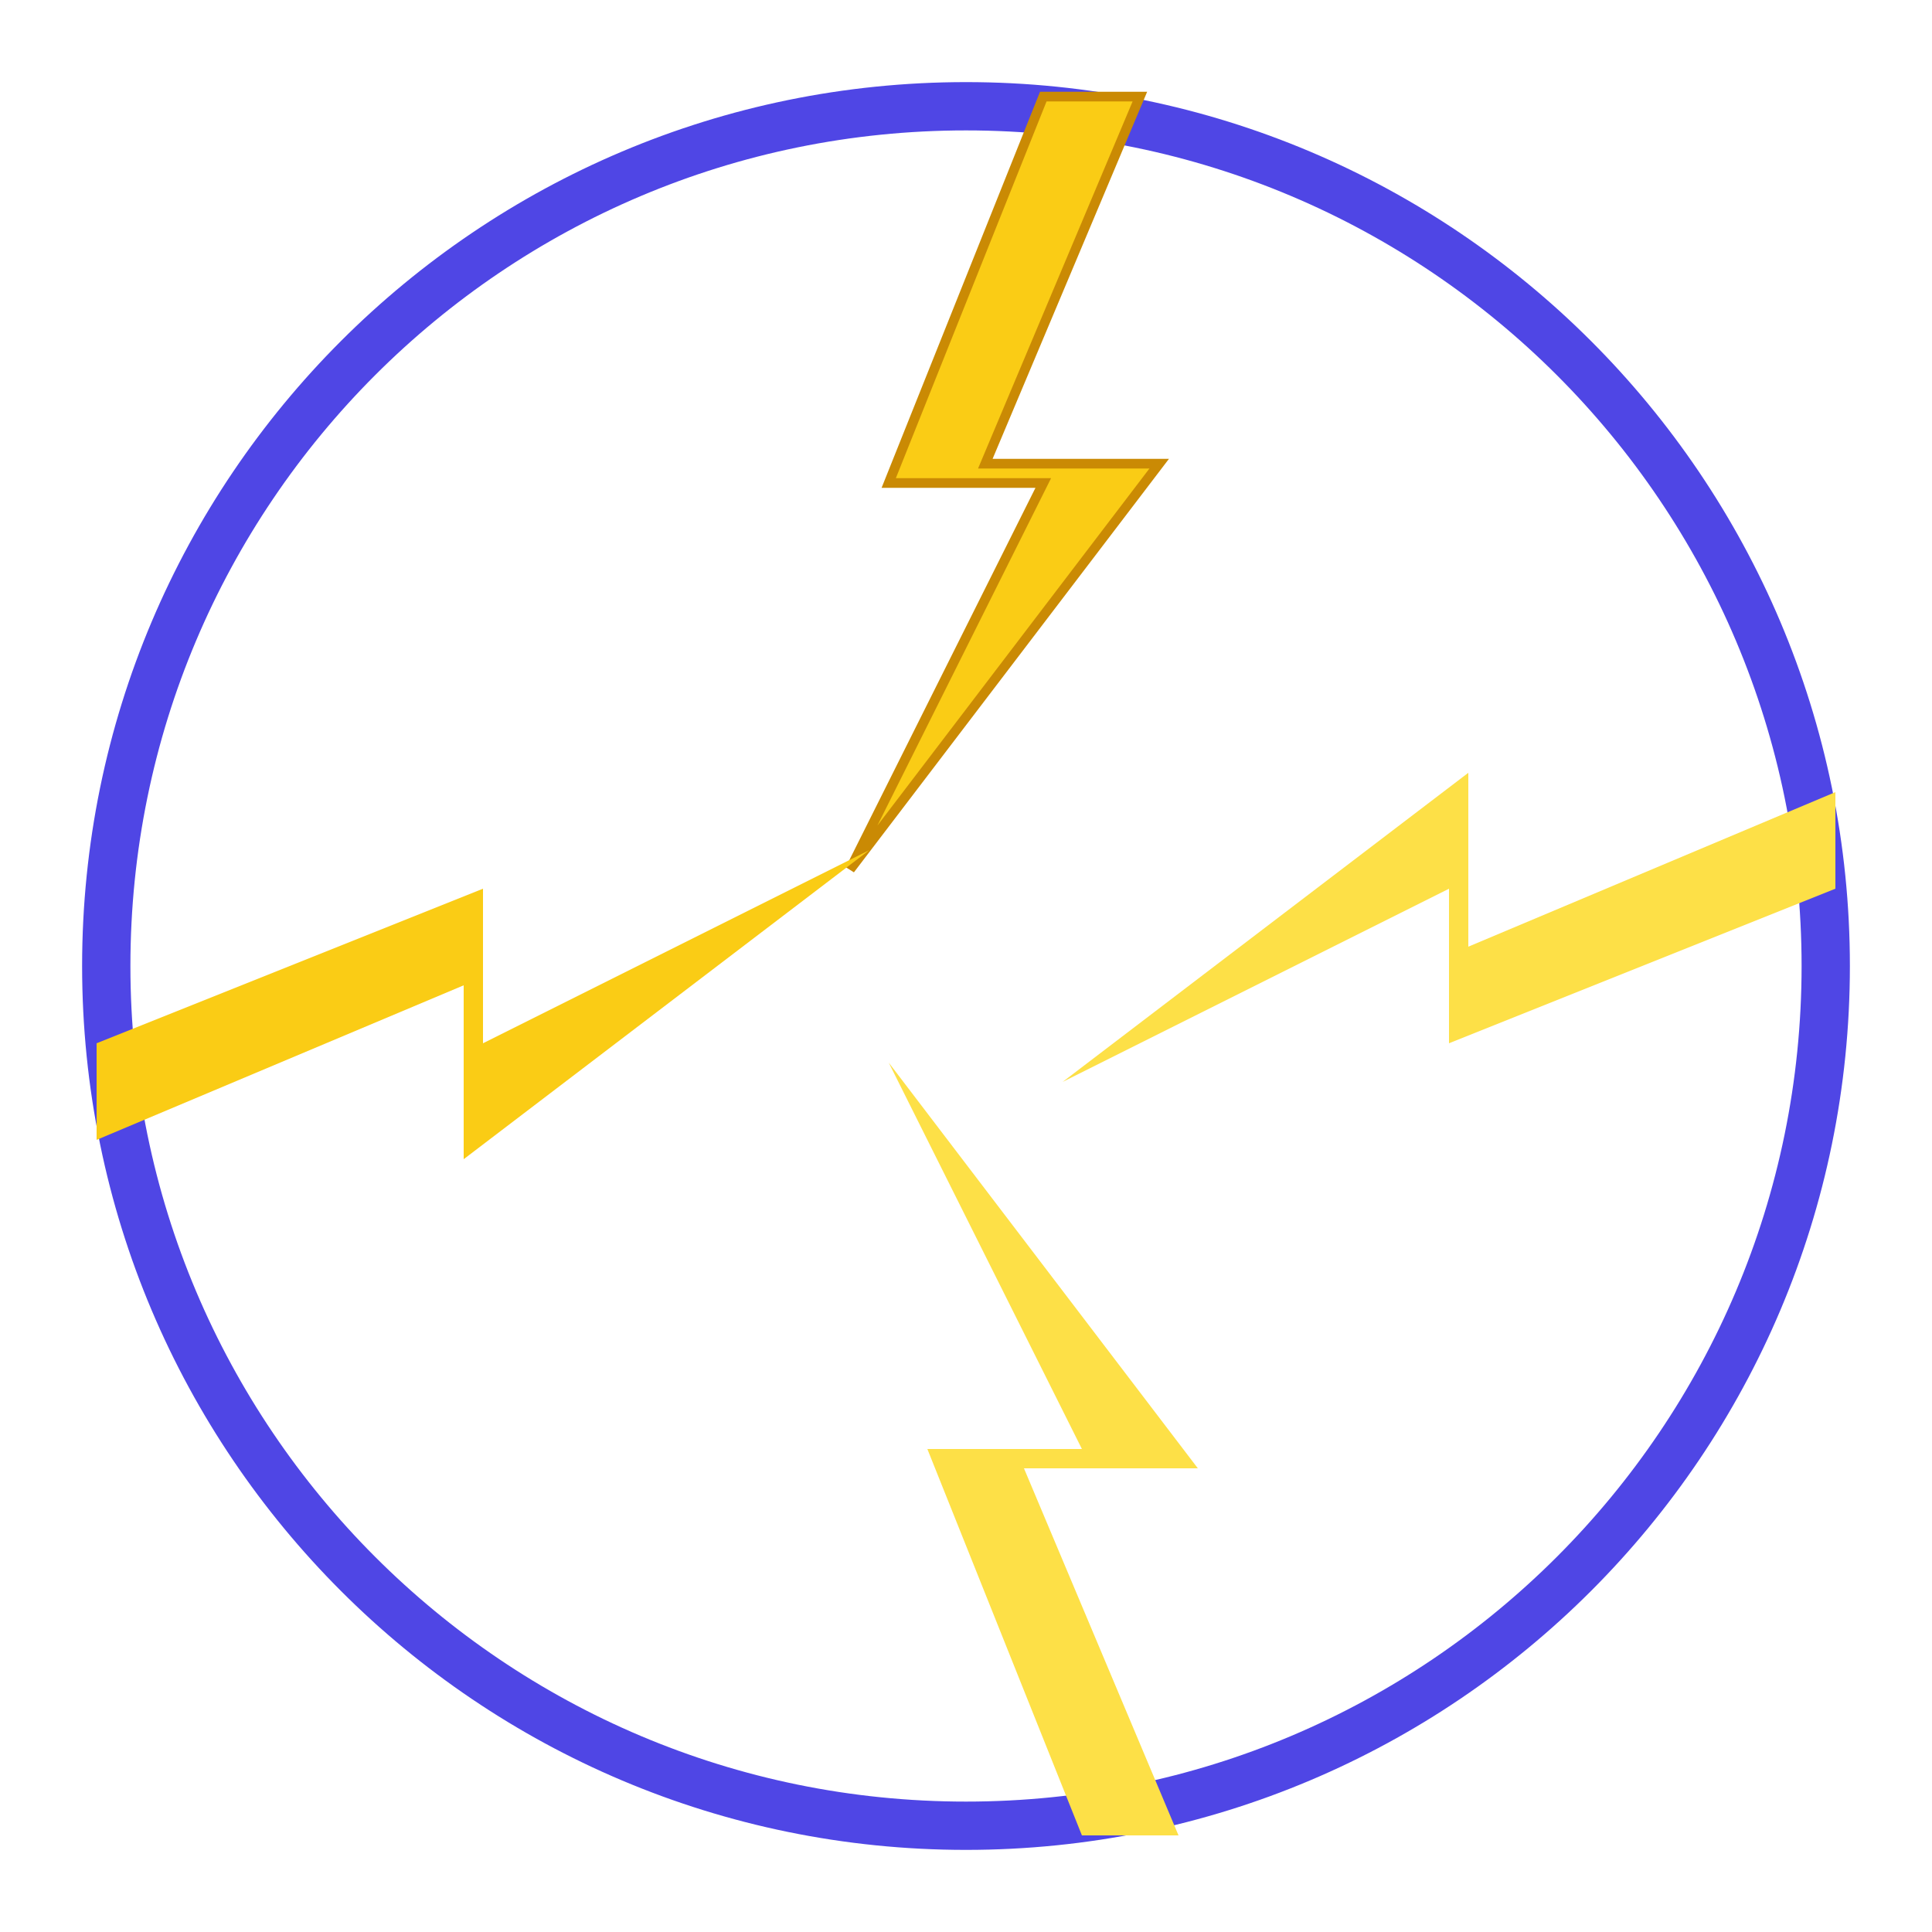
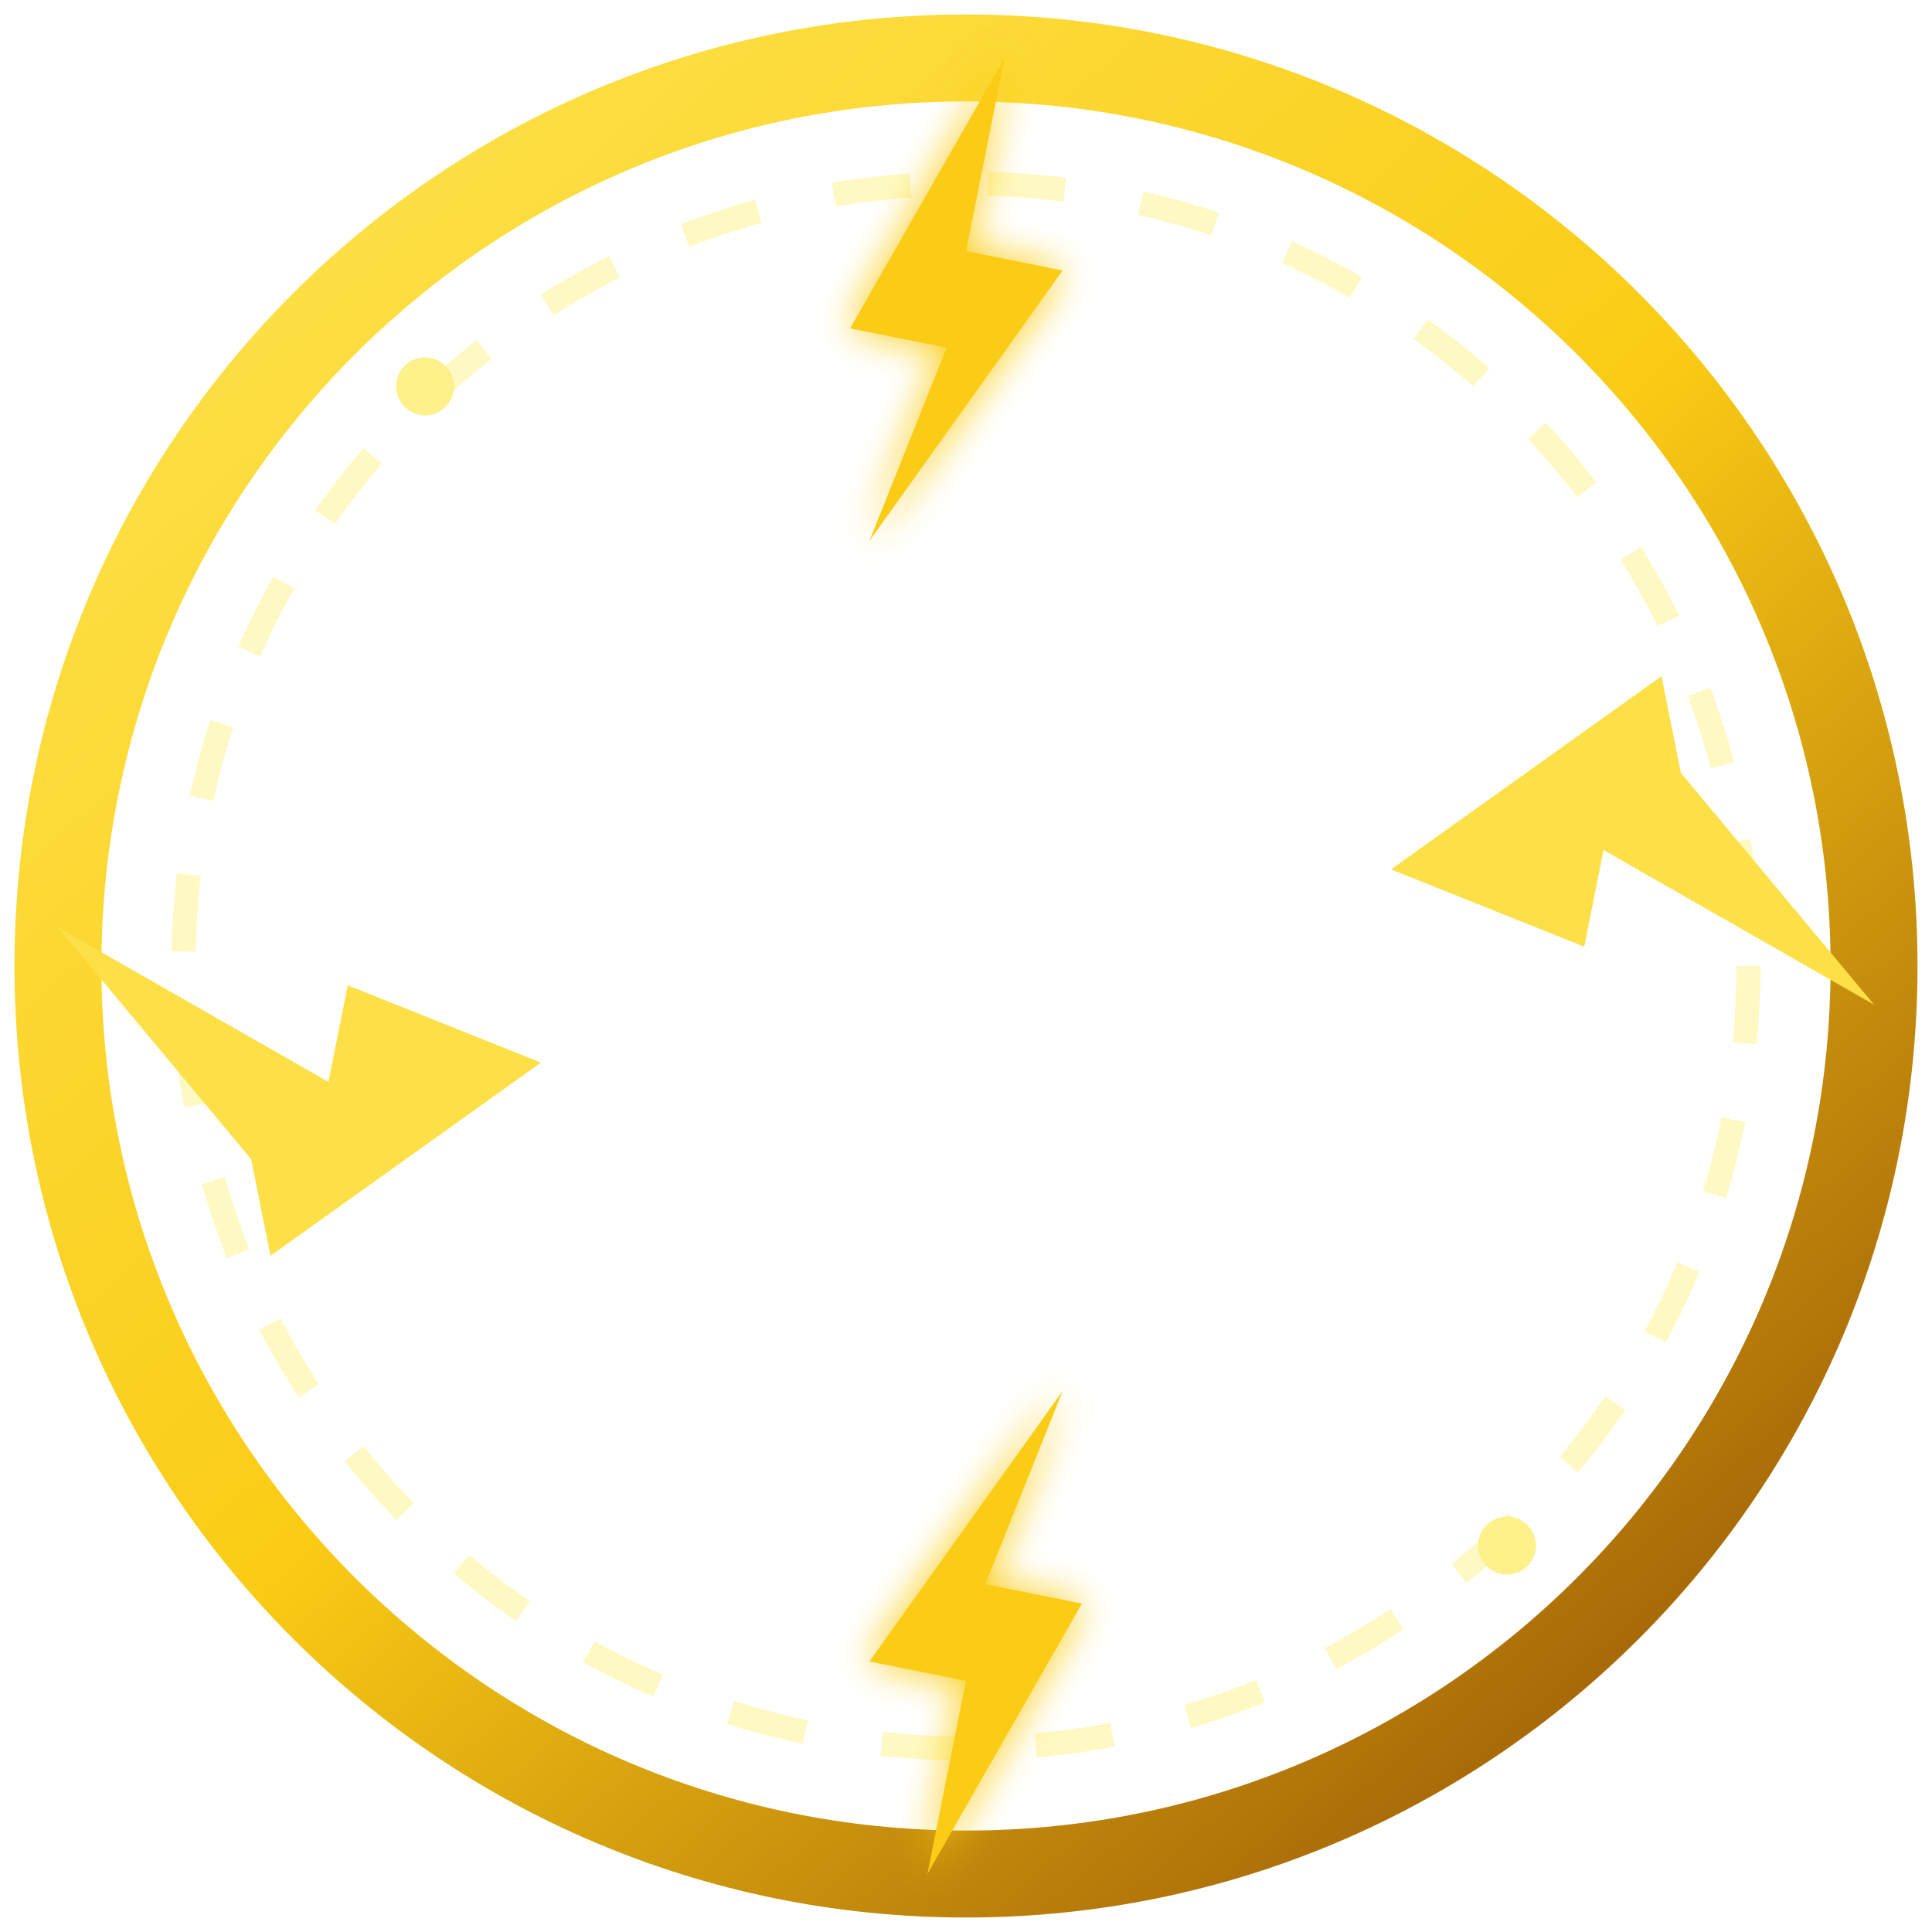
<svg xmlns="http://www.w3.org/2000/svg" viewBox="0 0 200 200" fill="none">
-   <circle cx="100" cy="100" r="89" stroke="#4f46e5" stroke-width="5" />
-   <path d="M108 10 L92 50 L108 50 L88 90 L120 48 L102 48 L118 10Z" fill="#facc15" stroke="#ca8a04" stroke-width="1" />
-   <path d="M112 190 L96 150 L112 150 L92 110 L124 152 L106 152 L122 190Z" fill="#fde047" />
-   <path d="M10 108 L50 92 L50 108 L90 88 L48 120 L48 102 L10 118Z" fill="#facc15" />
-   <path d="M190 92 L150 108 L150 92 L110 112 L152 80 L152 98 L190 82Z" fill="#fde047" />
+   <defs>
+     <linearGradient id="ltG" x1="30" y1="20" x2="170" y2="180" gradientUnits="userSpaceOnUse">
+       <stop stop-color="#fde047" />
+       <stop offset="0.5" stop-color="#facc15" />
+       <stop offset="1" stop-color="#a16207" />
+     </linearGradient>
+     <filter id="ltGlow" x="-30%" y="-30%" width="160%" height="160%">
+       <feGaussianBlur stdDeviation="2" result="b" />
+       <feMerge>
+         <feMergeNode in="b" />
+         <feMergeNode in="SourceGraphic" />
+       </feMerge>
+     </filter>
+   </defs>
+   <circle cx="100" cy="100" r="94" stroke="url(#ltG)" stroke-width="9" />
+   <circle cx="100" cy="100" r="81" stroke="#fef9c3" stroke-width="2.5" stroke-dasharray="8 8" />
+   <path d="M104 6 L88 34 L98 36 L90 56 L110 28 L100 26 Z" fill="#facc15" filter="url(#ltGlow)" />
+   <path d="M96 194 L112 166 L102 164 L110 144 L90 172 L100 174 Z" fill="#facc15" filter="url(#ltGlow)" />
+   <path d="M6 96 L34 112 L36 102 L56 110 L28 130 L26 120 Z" fill="#fde047" />
+   <path d="M194 104 L166 88 L164 98 L144 90 L172 70 L174 80 Z" fill="#fde047" />
+   <circle cx="44" cy="40" r="3" fill="#fef08a" />
+   <circle cx="156" cy="160" r="3" fill="#fef08a" />
</svg>
